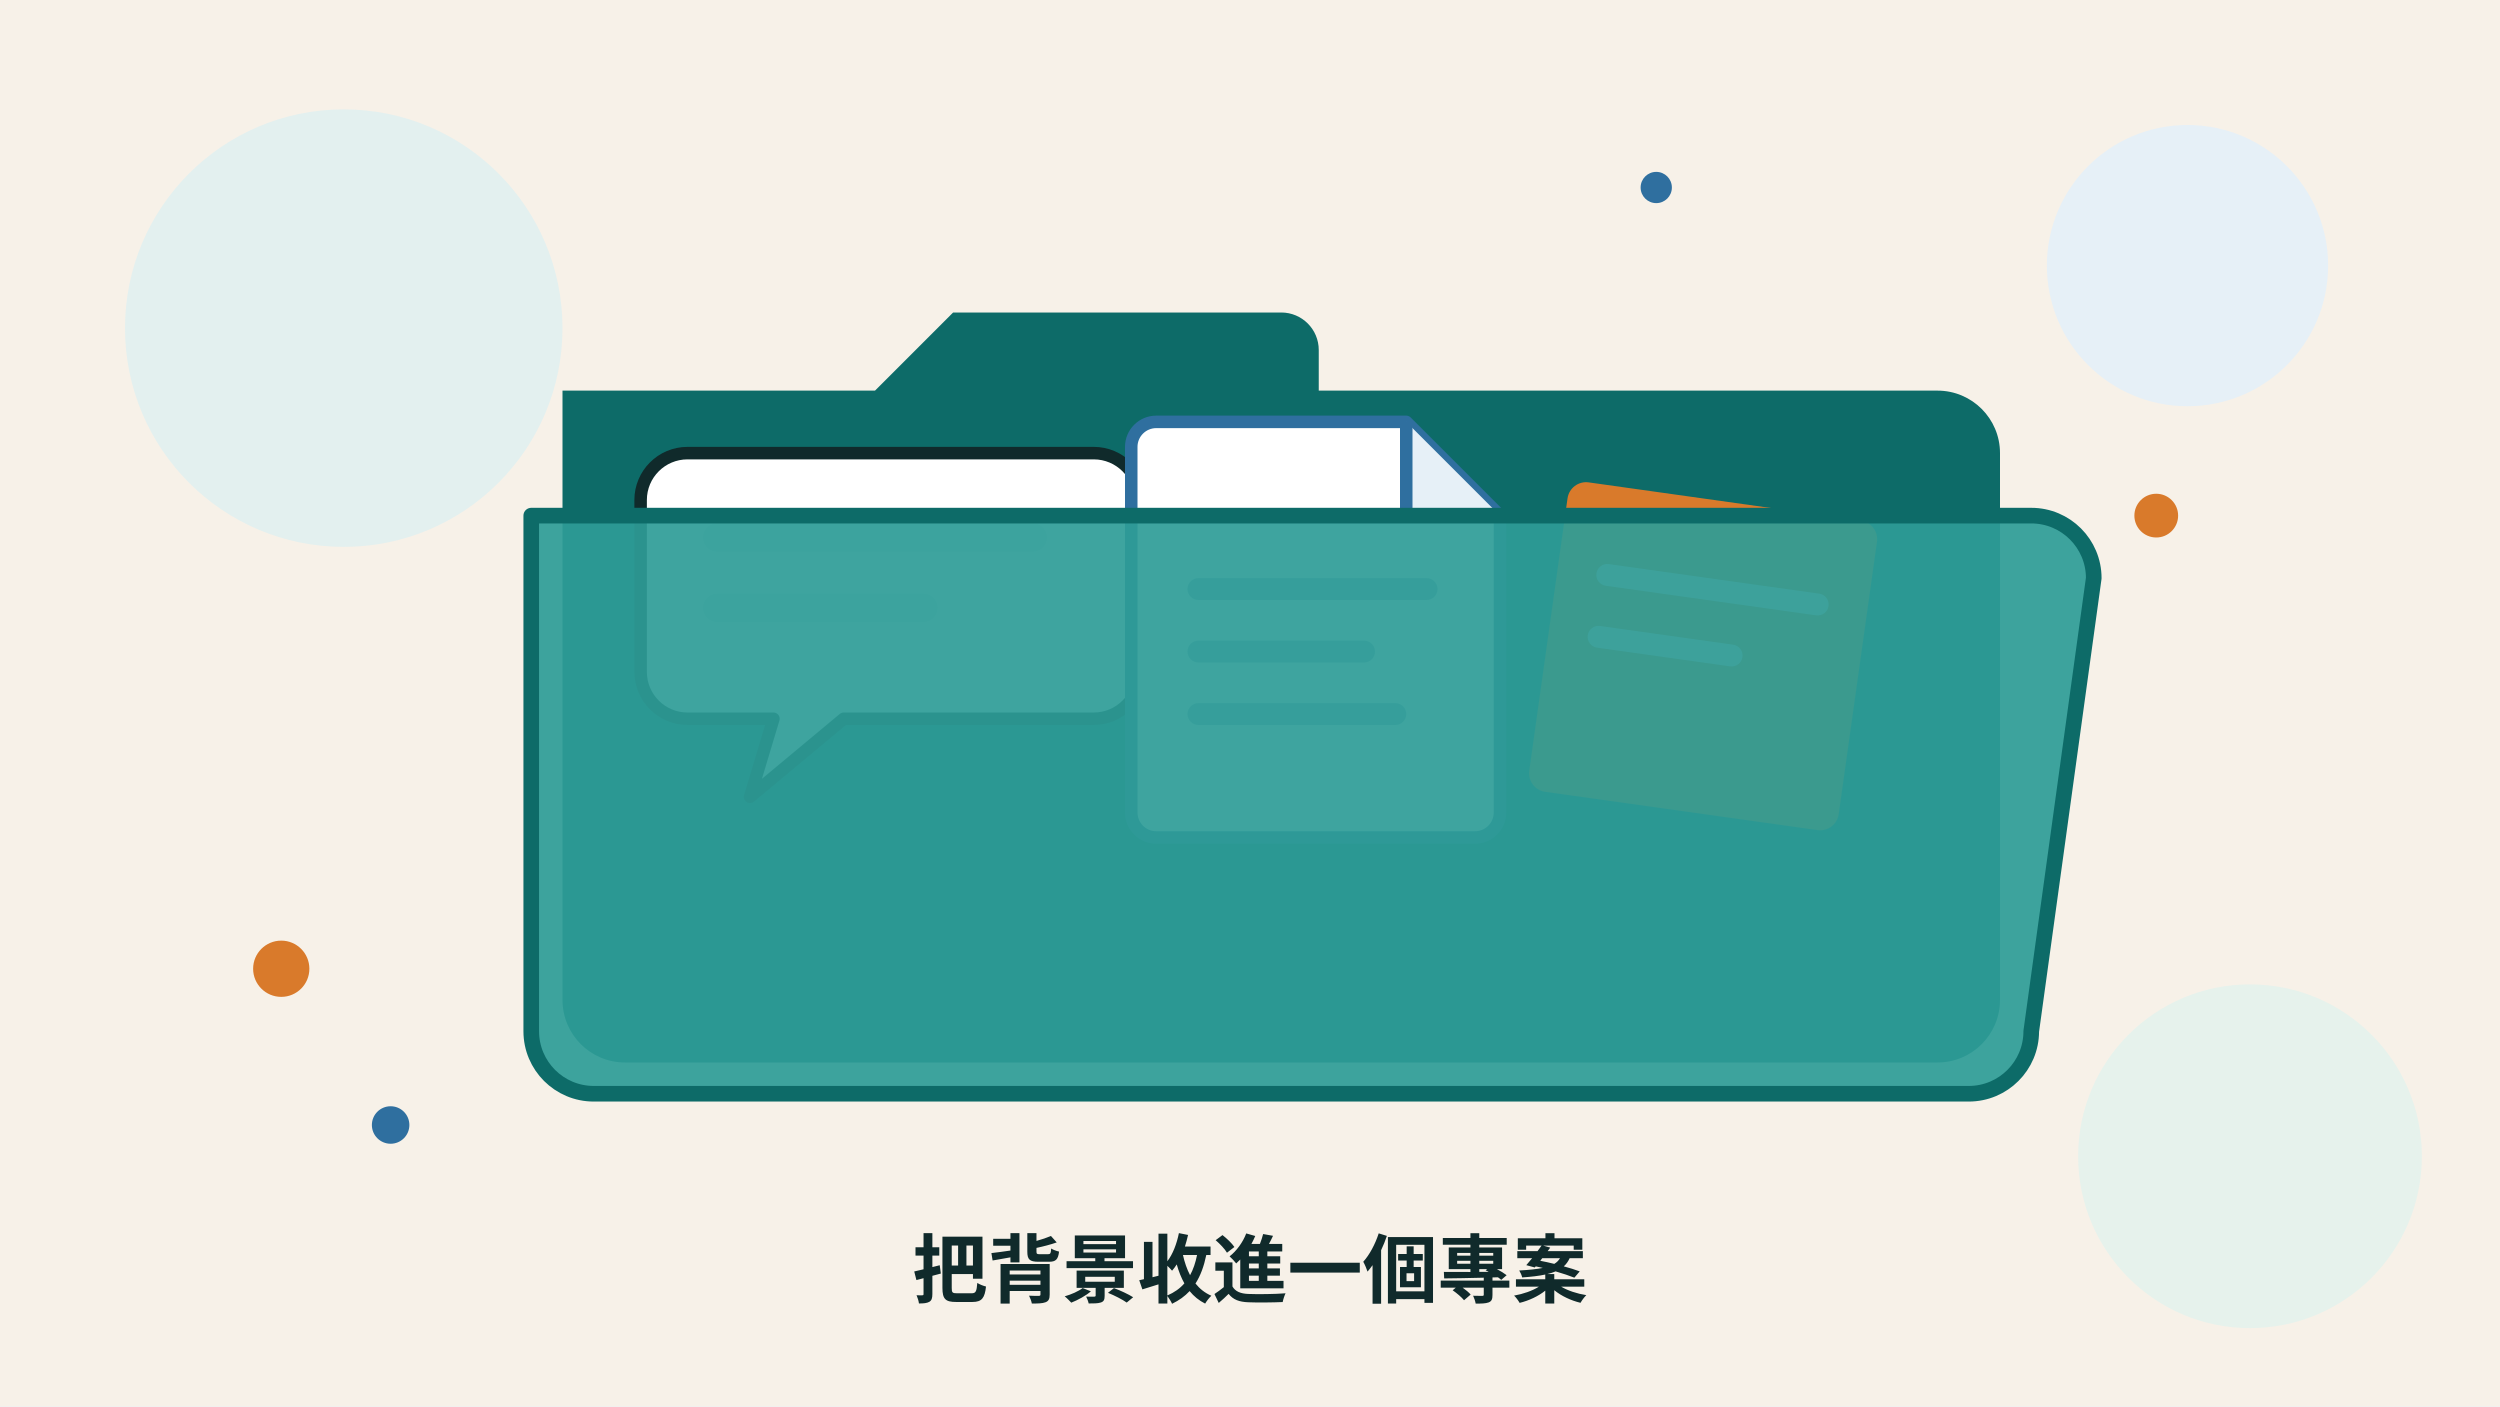
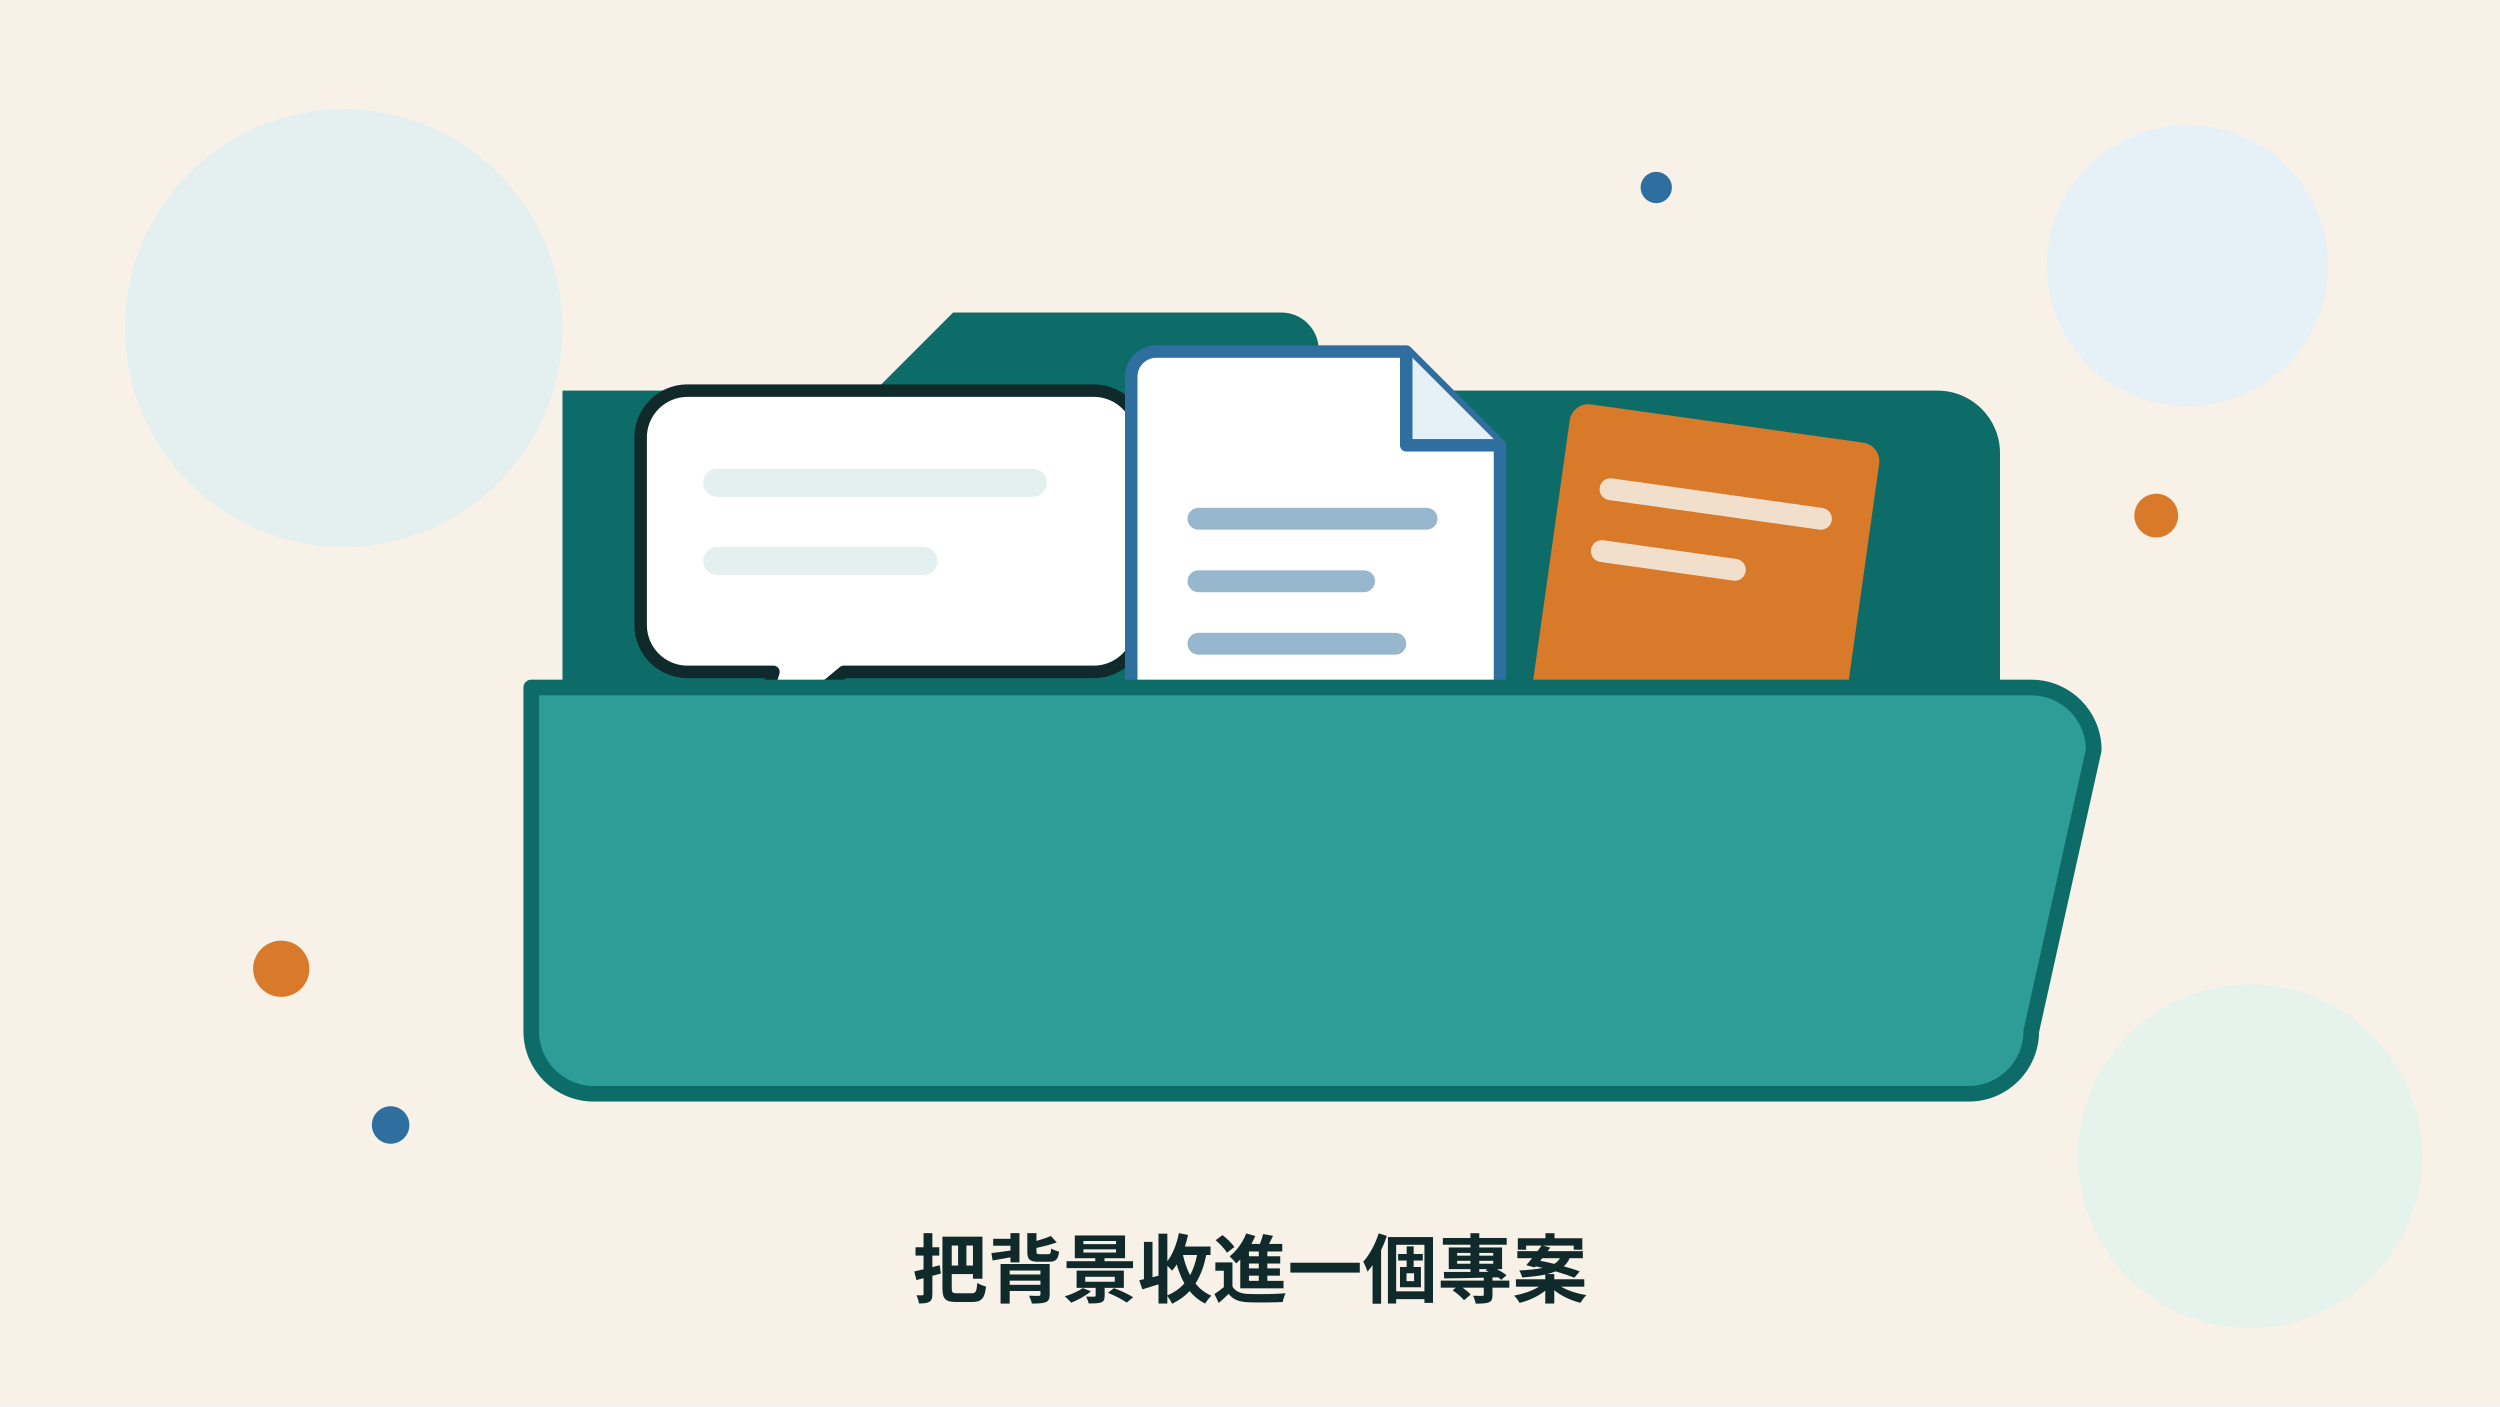
<svg xmlns="http://www.w3.org/2000/svg" viewBox="0 0 1600 900" width="1600" height="900" role="img" aria-labelledby="title desc" font-family="'Noto Sans TC','Noto Sans JP','PingFang TC','Microsoft JhengHei','Hiragino Sans',system-ui,sans-serif">
  <rect width="1600" height="900" fill="#F7F1E8" />
  <circle cx="220" cy="210" r="140" fill="#E3F0EF" />
  <circle cx="1400" cy="170" r="90" fill="#E6F0F7" />
  <circle cx="1440" cy="740" r="110" fill="#E6F2EC" />
  <path d="M 360 250 H 560 L 610 200 H 820 A 24 24 0 0 1 844 224 V 250 H 1240 A 40 40 0 0 1 1280 290 V 640 A 40 40 0 0 1 1240 680 H 400 A 40 40 0 0 1 360 640 Z" fill="#0D6B68" />
-   <path d="M 440 290 H 700 A 30 30 0 0 1 730 320 V 430 A 30 30 0 0 1 700 460 H 540 L 480 510 L 495 460 H 440 A 30 30 0 0 1 410 430 V 320 A 30 30 0 0 1 440 290 Z" fill="#FFFFFF" stroke="#102A2B" stroke-width="8" stroke-linejoin="round" />
-   <rect x="450" y="335" width="220" height="18" rx="9" fill="#E3F0EF" />
-   <rect x="450" y="380" width="150" height="18" rx="9" fill="#E3F0EF" />
-   <path d="M 740 270 H 900 L 960 330 V 520 A 16 16 0 0 1 944 536 H 740 A 16 16 0 0 1 724 520 V 286 A 16 16 0 0 1 740 270 Z" fill="#FFFFFF" stroke="#2F6F9F" stroke-width="8" stroke-linejoin="round" />
-   <path d="M 900 270 V 330 H 960" fill="#E6F0F7" stroke="#2F6F9F" stroke-width="8" stroke-linejoin="round" />
-   <rect x="760" y="370" width="160" height="14" rx="7" fill="#2F6F9F" opacity="0.5" />
-   <rect x="760" y="410" width="120" height="14" rx="7" fill="#2F6F9F" opacity="0.5" />
-   <rect x="760" y="450" width="140" height="14" rx="7" fill="#2F6F9F" opacity="0.5" />
-   <g transform="rotate(8 1090 420)">
-     <rect x="990" y="320" width="200" height="200" rx="12" fill="#D97A2B" />
-     <rect x="1015" y="370" width="150" height="14" rx="7" fill="#F7F1E8" opacity="0.85" />
-     <rect x="1015" y="410" width="100" height="14" rx="7" fill="#F7F1E8" opacity="0.85" />
+   <path d="M 440 250 H 700 A 30 30 0 0 1 730 280 V 400 A 30 30 0 0 1 700 430 H 540 L 480 480 L 495 430 H 440 A 30 30 0 0 1 410 400 V 280 A 30 30 0 0 1 440 250 Z" fill="#FFFFFF" stroke="#102A2B" stroke-width="8" stroke-linejoin="round" />
+   <rect x="450" y="300" width="220" height="18" rx="9" fill="#E3F0EF" />
+   <rect x="450" y="350" width="150" height="18" rx="9" fill="#E3F0EF" />
+   <path d="M 740 225 H 900 L 960 285 V 520 A 16 16 0 0 1 944 536 H 740 A 16 16 0 0 1 724 520 V 241 A 16 16 0 0 1 740 225 Z" fill="#FFFFFF" stroke="#2F6F9F" stroke-width="8" stroke-linejoin="round" />
+   <path d="M 900 225 V 285 H 960" fill="#E6F0F7" stroke="#2F6F9F" stroke-width="8" stroke-linejoin="round" />
+   <rect x="760" y="325" width="160" height="14" rx="7" fill="#2F6F9F" opacity="0.5" />
+   <rect x="760" y="365" width="120" height="14" rx="7" fill="#2F6F9F" opacity="0.5" />
+   <rect x="760" y="405" width="140" height="14" rx="7" fill="#2F6F9F" opacity="0.5" />
+   <g transform="rotate(8 1090 380)">
+     <rect x="990" y="270" width="200" height="200" rx="12" fill="#D97A2B" />
+     <rect x="1015" y="315" width="150" height="14" rx="7" fill="#F7F1E8" opacity="0.85" />
+     <rect x="1015" y="355" width="100" height="14" rx="7" fill="#F7F1E8" opacity="0.85" />
  </g>
-   <path d="M 340 330 H 1300 A 40 40 0 0 1 1340 370 L 1300 660 A 40 40 0 0 1 1260 700 H 380 A 40 40 0 0 1 340 660 Z" fill="#2E9C97" opacity="0.92" />
-   <path d="M 340 330 H 1300 A 40 40 0 0 1 1340 370 L 1300 660 A 40 40 0 0 1 1260 700 H 380 A 40 40 0 0 1 340 660 Z" fill="none" stroke="#0D6B68" stroke-width="10" stroke-linejoin="round" />
+   <path d="M 340 440 H 1300 A 40 40 0 0 1 1340 480 L 1300 660 A 40 40 0 0 1 1260 700 H 380 A 40 40 0 0 1 340 660 Z" fill="#2E9C97" />
+   <path d="M 340 440 H 1300 A 40 40 0 0 1 1340 480 L 1300 660 A 40 40 0 0 1 1260 700 H 380 A 40 40 0 0 1 340 660 Z" fill="none" stroke="#0D6B68" stroke-width="10" stroke-linejoin="round" />
  <circle cx="180" cy="620" r="18" fill="#D97A2B" />
  <circle cx="250" cy="720" r="12" fill="#2F6F9F" />
  <circle cx="1380" cy="330" r="14" fill="#D97A2B" />
  <circle cx="1060" cy="120" r="10" fill="#2F6F9F" />
  <text x="800" y="830" font-size="48" font-weight="700" fill="#102A2B" text-anchor="middle">把背景收進一個專案</text>
</svg>
